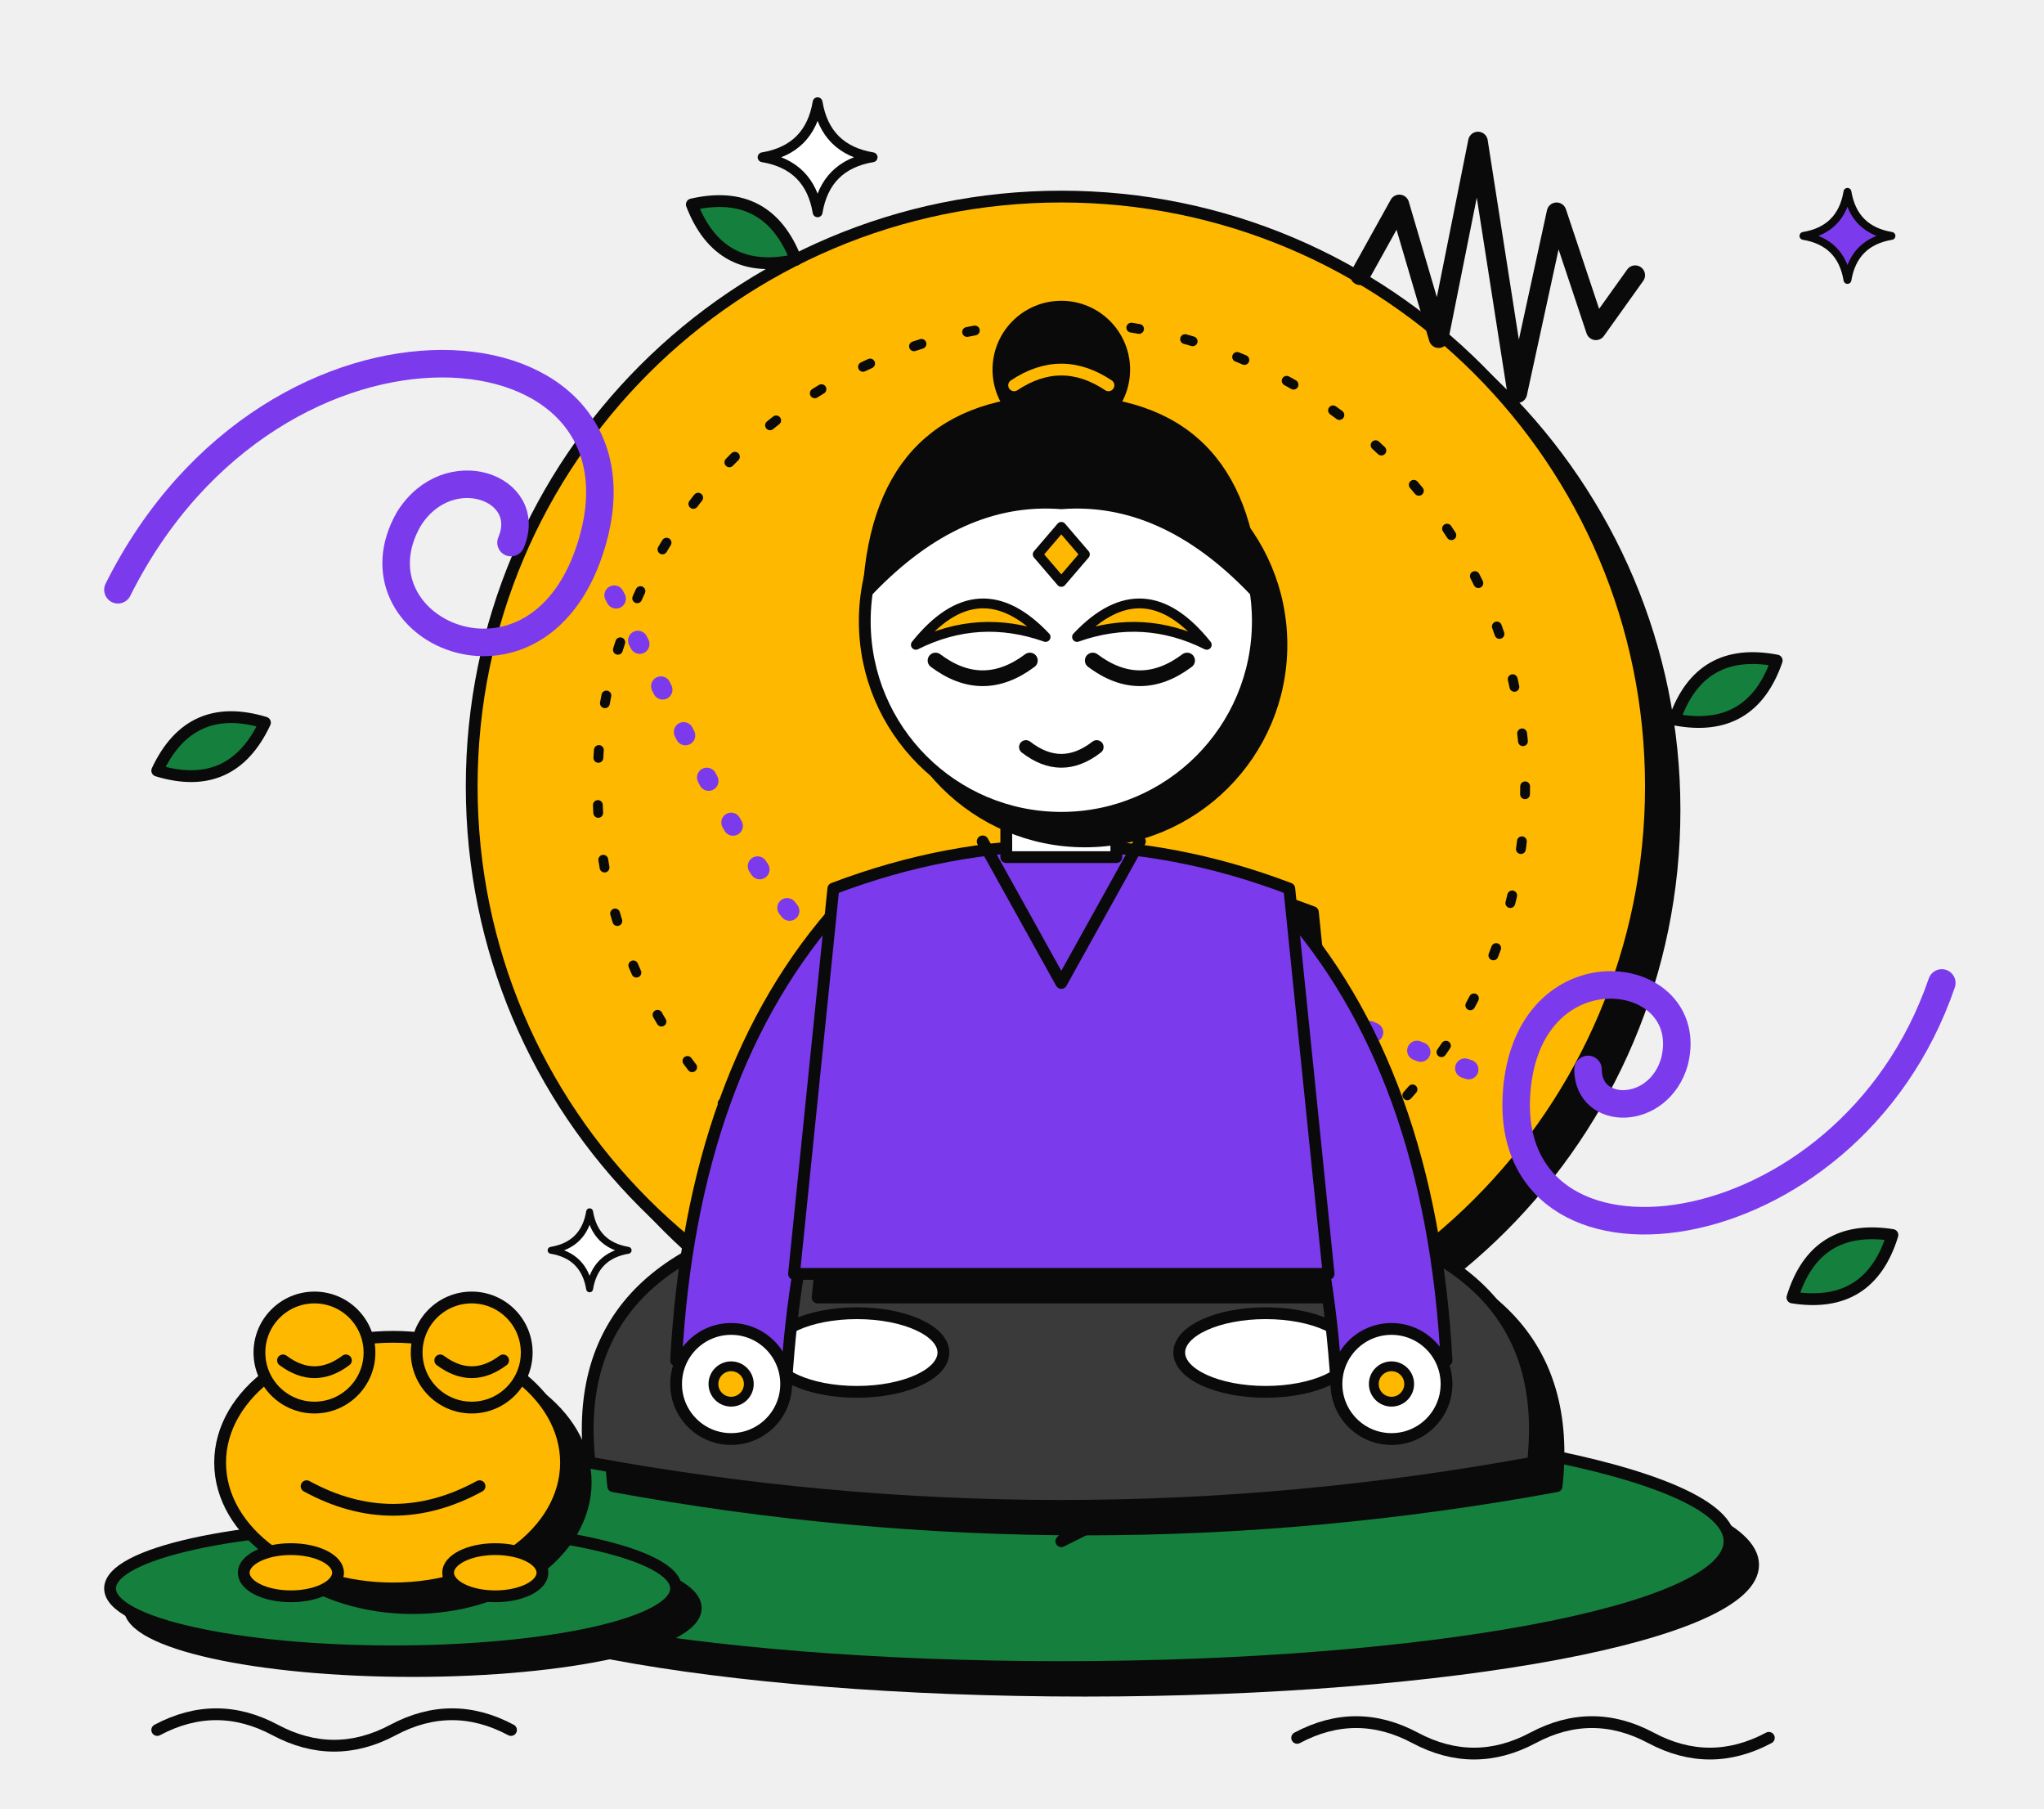
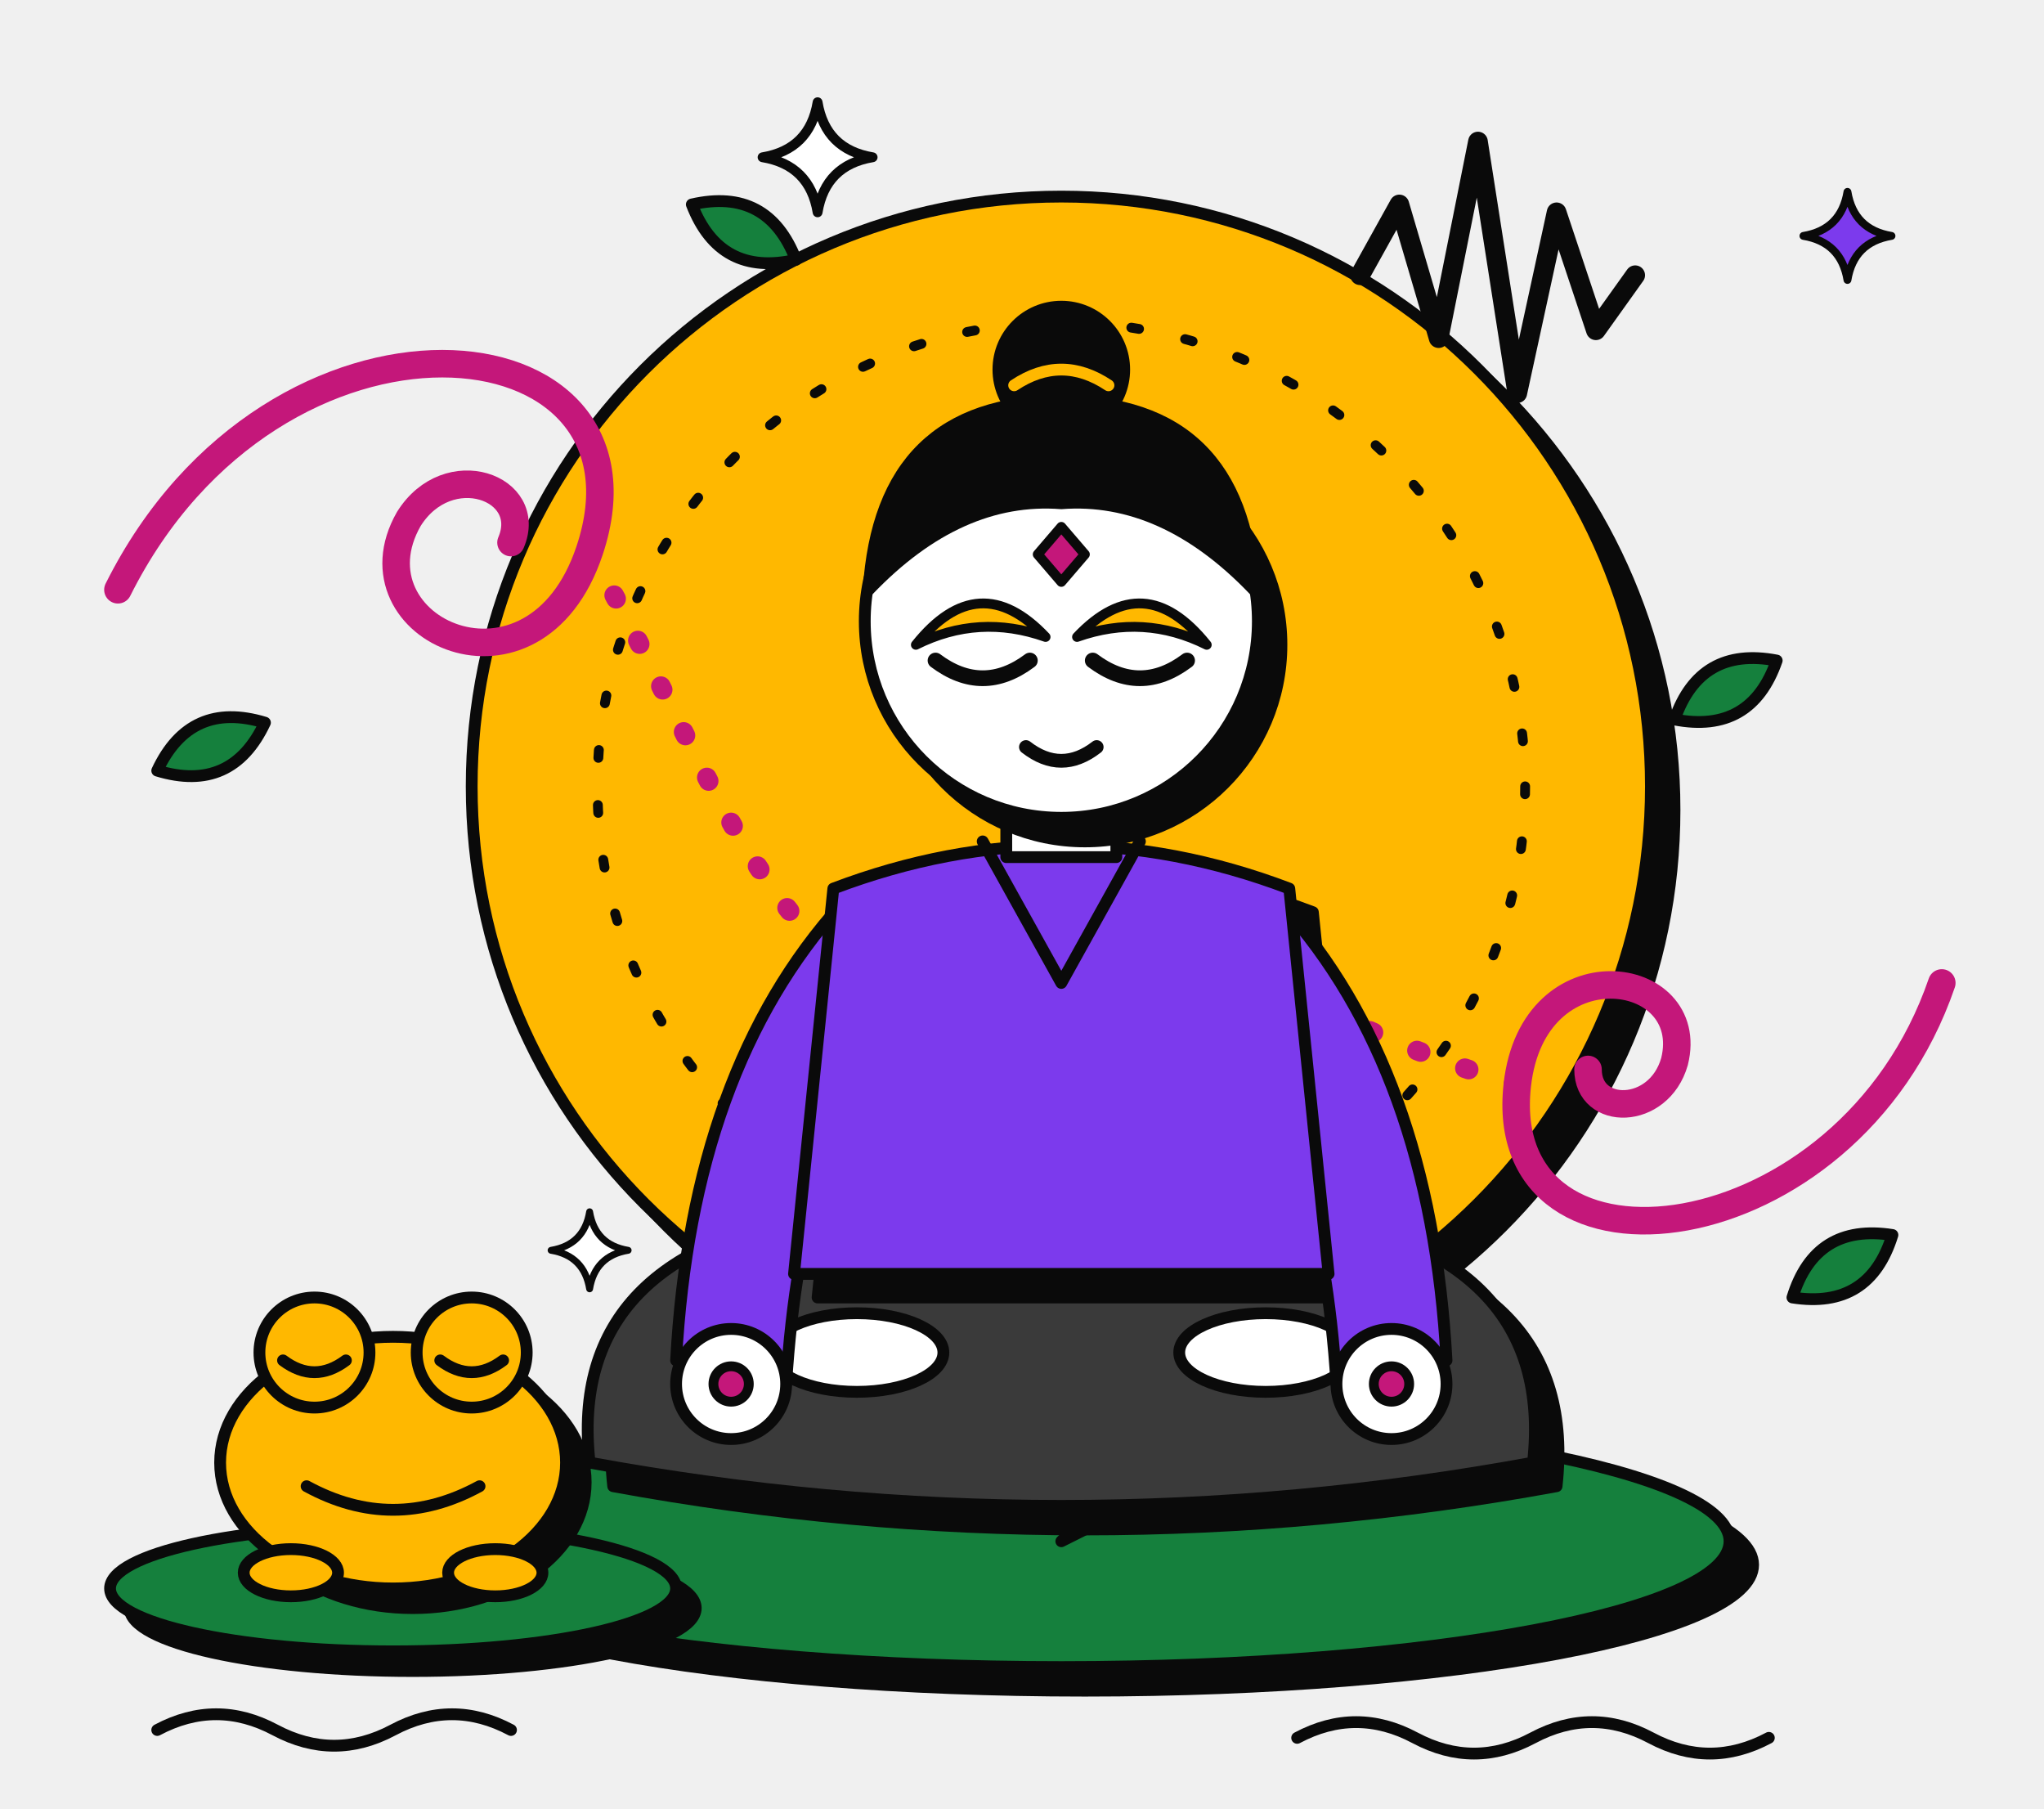
<svg xmlns="http://www.w3.org/2000/svg" viewBox="0 0 520 460" role="img" aria-label="Sage Mode: a coach meditating on a lily pad with gold markings over closed eyes, a toad meditating beside them, natural energy swirling in and a voice waveform flowing out">
  <defs>
    <circle id="sun" cx="270" cy="200" r="150" />
    <path id="pad" d="M100 392 A170 32 0 1 1 440 392 A170 32 0 1 1 100 392 Z" />
    <path id="legs" d="M150 372 Q144 318 212 308 L328 308 Q396 318 390 372 Q270 394 150 372 Z" />
    <path id="torso" d="M212 226 Q270 204 328 226 L338 324 L202 324 Z" />
    <circle id="head" cx="270" cy="158" r="50" />
    <path id="toadpad" d="M28 404 A72 16 0 1 1 172 404 A72 16 0 1 1 28 404 Z" />
    <ellipse id="toad" cx="100" cy="372" rx="44" ry="32" />
    <path id="leaf" d="M0 0 Q15 -13 30 0 Q15 13 0 0 Z" />
    <path id="star" d="M0 -14 Q2 -2 14 0 Q2 2 0 14 Q-2 2 -14 0 Q-2 -2 0 -14 Z" />
  </defs>
  <g stroke="#0a0a0a" stroke-width="3" stroke-linejoin="round" stroke-linecap="round">
    <use href="#sun" fill="#0a0a0a" transform="translate(6 6)" />
    <use href="#sun" fill="#ffb800" />
    <circle cx="270" cy="200" r="118" fill="none" stroke-width="2.5" stroke-dasharray="2 12" />
-     <path d="M30 150 C70 70 170 80 150 140 C136 182 88 160 104 132 C114 116 136 124 130 138" fill="none" stroke="#7c3aed" stroke-width="7" />
-     <path d="M150 140 C176 186 186 220 214 246" fill="none" stroke="#7c3aed" stroke-width="5" stroke-dasharray="1 12" />
-     <path d="M494 250 C470 320 380 330 386 276 C390 240 432 246 426 270 C422 284 404 284 404 272" fill="none" stroke="#7c3aed" stroke-width="7" />
-     <path d="M386 276 C366 270 346 262 328 252" fill="none" stroke="#7c3aed" stroke-width="5" stroke-dasharray="1 12" />
+     <path d="M30 150 C70 70 170 80 150 140 C136 182 88 160 104 132 C114 116 136 124 130 138" fill="none" stroke="#c4177a" stroke-width="7" />
+     <path d="M150 140 C176 186 186 220 214 246" fill="none" stroke="#c4177a" stroke-width="5" stroke-dasharray="1 12" />
+     <path d="M494 250 C470 320 380 330 386 276 C390 240 432 246 426 270 C422 284 404 284 404 272" fill="none" stroke="#c4177a" stroke-width="7" />
+     <path d="M386 276 C366 270 346 262 328 252" fill="none" stroke="#c4177a" stroke-width="5" stroke-dasharray="1 12" />
    <path d="M346 70 l10 -18 l10 34 l10 -50 l10 64 l10 -46 l10 30 l10 -14" fill="none" stroke="#0a0a0a" stroke-width="5" />
    <use href="#pad" fill="#0a0a0a" transform="translate(6 6)" />
    <use href="#pad" fill="#15803d" />
    <path d="M270 392 L300 362 M270 392 L318 368" fill="none" stroke-width="3" />
    <use href="#legs" fill="#0a0a0a" transform="translate(6 6)" />
    <use href="#legs" fill="#3a3a3a" />
    <ellipse cx="218" cy="344" rx="22" ry="10" fill="#fff" />
    <ellipse cx="322" cy="344" rx="22" ry="10" fill="#fff" />
    <use href="#torso" fill="#0a0a0a" transform="translate(6 6)" />
    <path d="M214 230 Q176 272 172 346 L200 352 Q204 288 230 256 Z" fill="#7c3aed" />
    <path d="M326 230 Q364 272 368 346 L340 352 Q336 288 310 256 Z" fill="#7c3aed" />
    <use href="#torso" fill="#7c3aed" />
    <path d="M250 214 L270 250 L290 214" fill="none" stroke-width="3" />
    <circle cx="186" cy="352" r="14" fill="#fff" />
-     <circle cx="186" cy="352" r="4.5" fill="#ffb800" stroke-width="2.5" />
+     <circle cx="186" cy="352" r="4.5" fill="#c4177a" stroke-width="2.5" />
    <circle cx="354" cy="352" r="14" fill="#fff" />
-     <circle cx="354" cy="352" r="4.5" fill="#ffb800" stroke-width="2.5" />
+     <circle cx="354" cy="352" r="4.5" fill="#c4177a" stroke-width="2.5" />
    <rect x="256" y="196" width="28" height="22" fill="#fff" />
    <use href="#head" fill="#0a0a0a" transform="translate(6 6)" />
    <use href="#head" fill="#fff" />
    <path d="M221 150 Q224 102 270 102 Q316 102 319 150 Q296 126 270 128 Q244 126 221 150 Z" fill="#0a0a0a" />
    <circle cx="270" cy="94" r="16" fill="#0a0a0a" />
    <path d="M258 98 Q270 90 282 98" fill="none" stroke="#ffb800" stroke-width="3" />
    <path d="M233 164 Q249 144 266 162 Q249 156 233 164 Z" fill="#ffb800" stroke-width="2.5" />
    <path d="M274 162 Q291 144 307 164 Q291 156 274 162 Z" fill="#ffb800" stroke-width="2.5" />
-     <path d="M270 134 L276 141 L270 148 L264 141 Z" fill="#ffb800" stroke-width="2.5" />
+     <path d="M270 134 L276 141 L270 148 L264 141 Z" fill="#c4177a" stroke-width="2.5" />
    <path d="M238 168 Q250 177 262 168" fill="none" stroke-width="4" />
    <path d="M278 168 Q290 177 302 168" fill="none" stroke-width="4" />
    <path d="M261 190 Q270 197 279 190" fill="none" stroke-width="3.5" />
    <use href="#toadpad" fill="#0a0a0a" transform="translate(5 5)" />
    <use href="#toadpad" fill="#15803d" />
    <use href="#toad" fill="#0a0a0a" transform="translate(5 5)" />
    <use href="#toad" fill="#ffb800" />
    <circle cx="80" cy="344" r="14" fill="#ffb800" />
    <circle cx="120" cy="344" r="14" fill="#ffb800" />
    <path d="M72 346 Q80 352 88 346" fill="none" stroke-width="3" />
    <path d="M112 346 Q120 352 128 346" fill="none" stroke-width="3" />
    <path d="M78 378 Q100 390 122 378" fill="none" stroke-width="3" />
    <ellipse cx="74" cy="400" rx="12" ry="6" fill="#ffb800" />
    <ellipse cx="126" cy="400" rx="12" ry="6" fill="#ffb800" />
    <use href="#leaf" fill="#15803d" transform="translate(40 196) rotate(-24)" />
    <use href="#leaf" fill="#15803d" transform="translate(176 52) rotate(28)" />
    <use href="#leaf" fill="#15803d" transform="translate(452 168) rotate(150)" />
    <use href="#leaf" fill="#15803d" transform="translate(456 330) rotate(-32)" />
    <use href="#star" fill="#fff" transform="translate(208 40)" stroke-width="2.5" />
    <use href="#star" fill="#7c3aed" transform="translate(470 60) scale(0.8)" stroke-width="2.5" />
    <use href="#star" fill="#fff" transform="translate(150 318) scale(0.7)" stroke-width="2.5" />
    <path d="M40 440 q15 -8 30 0 t30 0 t30 0" fill="none" />
    <path d="M330 442 q15 -8 30 0 t30 0 t30 0 t30 0" fill="none" />
  </g>
</svg>
